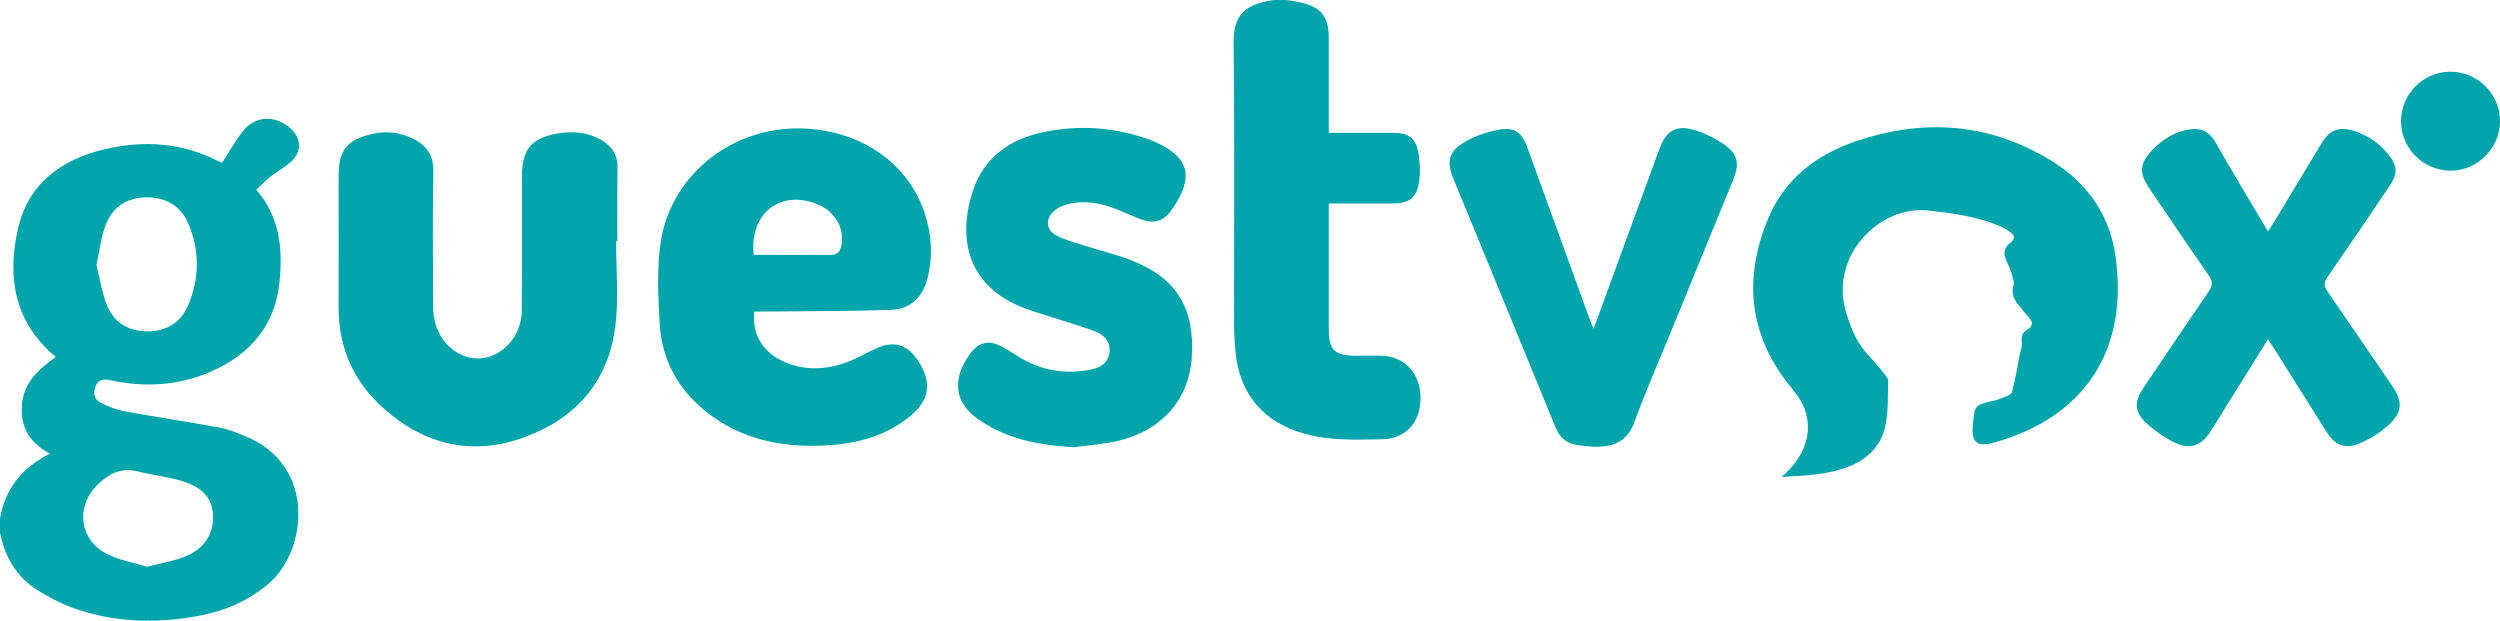
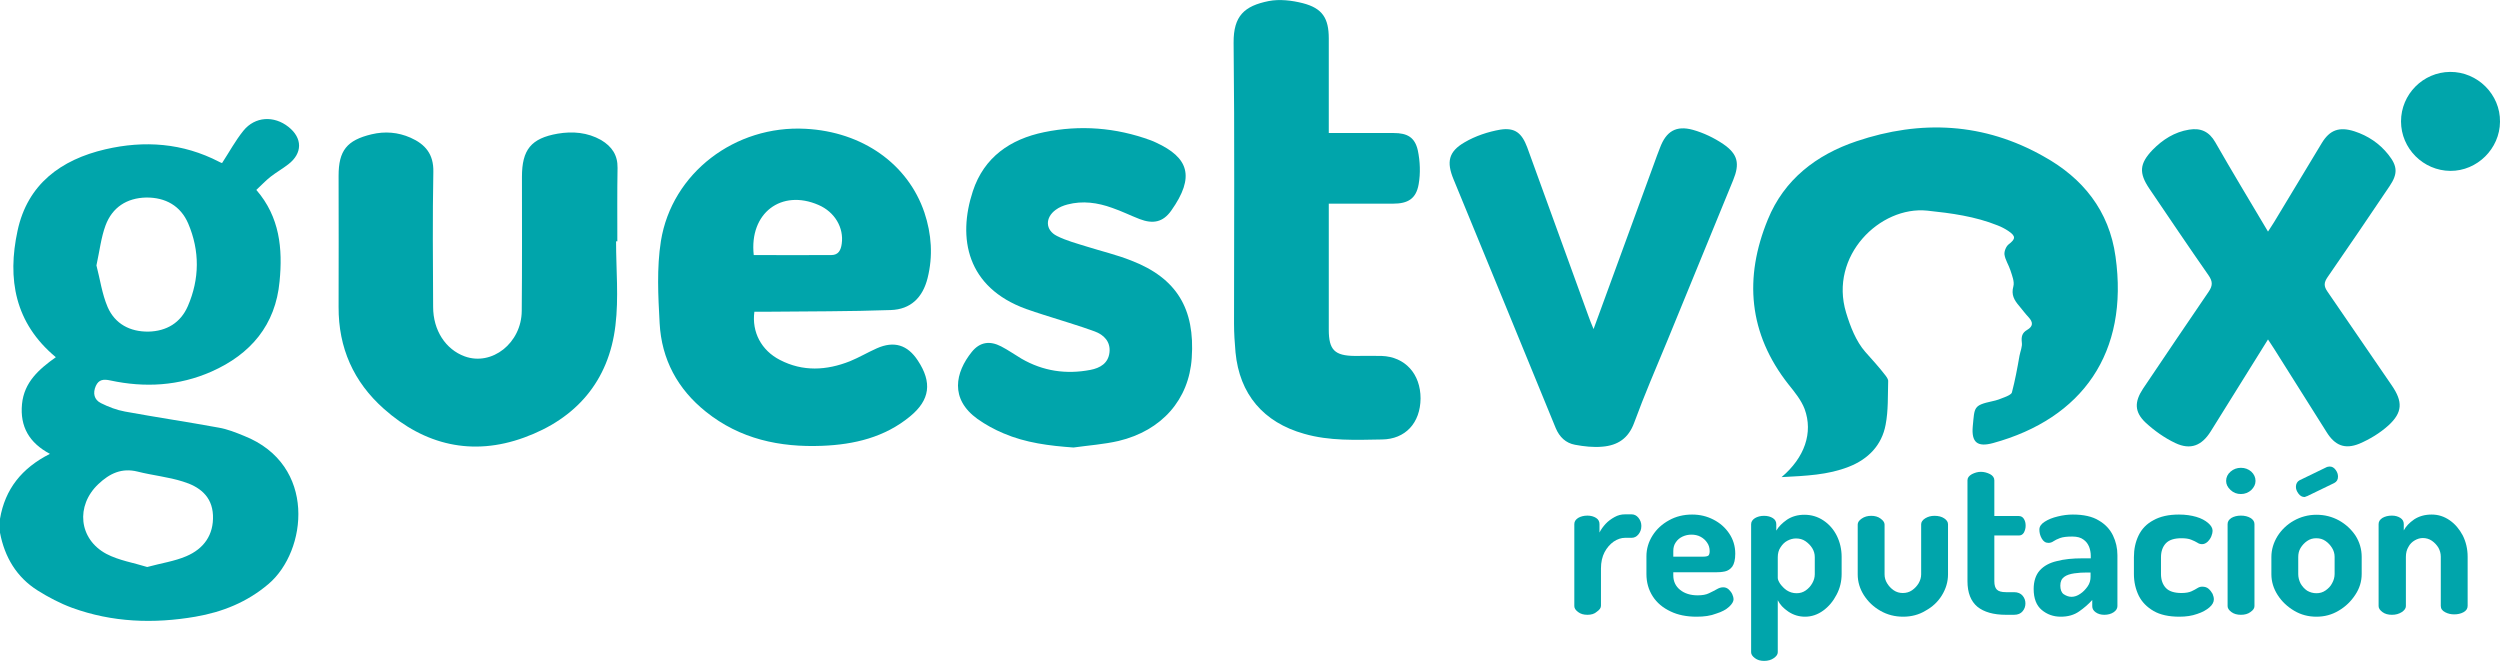
- <svg xmlns="http://www.w3.org/2000/svg" version="1.1" id="Capa_1" x="0px" y="0px" viewBox="0 0 1182.1 293.5" style="enable-background:new 0 0 1182.1 293.5;" xml:space="preserve">
+ <svg xmlns="http://www.w3.org/2000/svg" version="1.1" id="Capa_1" x="0px" y="0px" viewBox="0 0 1182.1 312.5" style="enable-background:new 0 0 1182.1 312.5;" xml:space="preserve">
  <style type="text/css">
	.st0{fill:#00A5AB;}
</style>
-   <path class="st0" d="M17.8,279.1c5.1,3.2,10.6,6.1,16.3,8.2c19,6.9,38.5,7.6,58.3,4.2c12.8-2.2,24.5-6.9,34.6-15.5  c18.2-15.5,23-56.3-11.6-70c-3.9-1.6-7.9-3.2-12-3.9c-14.7-2.7-29.6-4.9-44.3-7.6c-3.9-0.7-7.8-2.2-11.4-4c-3.2-1.6-3.9-4.7-2.4-8.1  c1.4-3.1,3.7-3.3,6.9-2.6c16.3,3.5,32.4,2.6,47.8-4.2c18.5-8.2,30.3-22,32.2-42.7c1.5-15.4,0.1-30.4-11-43.2  c2.4-2.2,4.4-4.4,6.7-6.2c2.7-2.1,5.7-3.8,8.4-5.9c6.8-5.2,6.8-12.4,0.1-17.7c-6.8-5.4-15.8-5-21.3,1.8c-3.8,4.7-6.7,10.1-10.1,15.3  c-0.3-0.1-0.9-0.3-1.4-0.6c-17.2-8.9-35.3-10.2-53.8-5.9c-21,4.9-36.8,16.5-41.5,38.5c-4.9,22.7-1.4,43.6,18.1,59.8  c-8,5.7-15,11.8-16,22.2c-1,10.6,3.4,18.3,13.2,23.5C10.2,221.3,2.4,231.2,0,245.2c0,2.2,0,4.4,0,6.6  C2.2,263.3,7.8,272.8,17.8,279.1z M49.9,106.5c3.2-8.6,10.1-13,19.2-13.2c9.1-0.1,16.3,3.9,19.9,12.3c5.5,12.9,5.4,26.2-0.2,39.1  c-3.4,7.8-10,11.8-18.6,12c-8.7,0.1-15.8-3.6-19.3-11.6c-2.7-6.3-3.6-13.3-5.3-19.7C47.1,118.5,47.8,112.2,49.9,106.5z M46.5,228.8  c5.3-5,11-7.8,18.6-5.9c7.1,1.8,14.5,2.5,21.4,4.7c7.6,2.3,13.8,6.8,14.2,15.9c0.4,9.4-4.4,15.9-12.6,19.4  c-5.6,2.4-11.9,3.3-18.5,5.1c-6.4-2-13.4-3.1-19.3-6.2C37.2,254.8,35.7,239,46.5,228.8z M1000.3,121.2c6.4,45.4-15.6,76.6-57.9,88.2  c-7.3,2-10.3-0.2-9.6-7.9c0.9-9.1,0.2-9.9,9.3-11.9c2-0.4,3.9-1.1,5.8-1.9c1.3-0.5,3.1-1.3,3.4-2.2c1.5-5.7,2.6-11.6,3.6-17.4  c0.4-2.1,1.4-4.3,1.1-6.3c-0.3-2.7,0.1-4.5,2.5-5.9c2.9-1.7,2.9-3.6,0.7-6c-1.6-1.7-3-3.6-4.5-5.4c-2.3-2.7-3.8-5.2-2.7-9.2  c0.6-2.2-0.6-5.1-1.4-7.6c-0.8-2.5-2.4-4.8-2.8-7.4c-0.2-1.5,0.7-3.8,1.9-4.8c3.4-2.6,3.6-3.9-0.1-6.4c-1.5-1-3.2-1.9-5-2.6  c-10.7-4.3-21.9-5.8-33.3-7c-22.4-2.3-46.5,21.4-38.4,48.2c2,6.6,4.7,13.6,9.1,18.6c3.2,3.6,6.5,7.2,9.5,11.1  c0.6,0.8,1.4,1.9,1.3,2.8c-0.2,6.8,0.1,13.8-1.2,20.5c-1.8,9.7-8.2,16.3-17.4,19.9c-9.9,3.9-20.3,4.3-31.8,4.9  c10.9-9.2,15-21,10.9-32.2c-1.6-4.2-4.7-8-7.6-11.6c-19-24.1-21.1-50.5-9.8-78c7.7-18.9,22.9-30.6,41.9-37  c30.5-10.3,60.4-8.8,88.6,7.2C984.8,84.1,997.3,99.5,1000.3,121.2z M380.9,60.8c-33.2-1.8-63.2,20.8-68.4,53.1  c-2,12.7-1.3,25.9-0.6,38.8c0.9,17.1,8.5,31.2,21.9,41.9c16.1,12.9,34.9,16.9,55,16.1c15.1-0.6,29.5-4,41.5-13.9  c9.5-7.8,10.5-16.1,3.7-26.4c-4.9-7.5-11.3-9.4-19.4-5.8c-4.3,1.9-8.3,4.3-12.7,6.1c-11.1,4.4-22.3,5-33.1-0.6  c-8.8-4.5-13.4-13.2-12.1-22.8c1.9,0,3.9,0,5.9,0c19.5-0.2,39.1-0.1,58.6-0.8c9.4-0.3,15.1-5.9,17.4-15.1c2.6-10.4,1.9-20.8-1.5-31  C429.3,77.4,407.8,62.2,380.9,60.8z M398,115.2c-0.4,2.9-1.5,5.3-4.9,5.3c-12.2,0.1-24.3,0-36.7,0c-2.2-19.9,13.1-31.3,30.6-23.7  C394.7,100.1,399.1,107.6,398,115.2z M292,79.3c-0.2,11.6-0.1,23.2-0.1,34.7c-0.2,0-0.4,0-0.6,0c0,13.3,1.3,26.7-0.3,39.8  c-3.1,26.3-18.6,44.1-43.2,53c-24.4,8.9-47,3.6-66.3-13.6c-14.3-12.7-21.5-28.8-21.4-48.2c0.1-20.7,0-41.3,0-62  c0-11.9,3.9-16.8,15.6-19.6c6.3-1.5,12.5-1,18.4,1.6c7,3.1,11,7.8,10.8,16.2c-0.4,21.3-0.2,42.6-0.1,63.8c0,11.1,5.9,20.1,14.9,23.4  c12.9,4.7,26.9-6.3,27-21.5c0.2-21.1,0.1-42.2,0.1-63.4c0-12.8,4.3-18.2,16.9-20.4c7.1-1.2,14.1-0.6,20.5,3  C289.4,69.2,292.1,73.3,292,79.3z M671.7,188.3c-0.1,11.6-7.2,19.3-18.3,19.4c-12.3,0.2-24.7,0.8-36.8-2.7  c-19.2-5.4-30.5-18.7-32.4-38.5c-0.4-4.5-0.7-9.1-0.7-13.6c0-44.3,0.3-88.5-0.2-132.8c-0.1-12.7,5.1-17.4,16.6-19.7  c5.1-1,11-0.3,16.1,1c9.3,2.4,12.3,7.1,12.3,16.7c0,14.7,0,29.4,0,44.7c10.7,0,20.7,0,30.7,0c6.4,0,10,2,11.4,8.2  c1.1,5.2,1.3,10.9,0.4,16c-1.2,6.9-5.1,9.2-12.1,9.2c-10,0-19.9,0-30.4,0c0,4.3,0,8,0,11.7c0,16,0,31.9,0,47.9  c0,9.6,2.8,12.3,12.3,12.4c4.2,0,8.4-0.1,12.7,0C664.4,168.6,671.7,176.7,671.7,188.3z M563.5,169.2c-1.3,19.6-14.1,34.3-34.6,39.2  c-6.9,1.6-14.2,2.1-21.3,3.1c-11.4-0.8-22.6-2.2-33.1-6.7c-4.3-1.8-8.5-4.1-12.3-6.8c-13.2-9.5-10.5-22-2.7-31.7  c3.8-4.7,8.5-5.4,13.9-2.6c3.3,1.7,6.4,3.9,9.6,5.8c10.2,5.9,21.1,7.5,32.6,5.3c4.6-0.9,8.4-3.1,9-8.2c0.6-5.1-2.6-8.4-7-10  c-7.9-2.9-16-5.2-24-7.8c-2.8-0.9-5.6-1.8-8.4-2.8c-28.1-10.2-32.5-33.5-25.2-55.7c5.3-16.1,17.7-24.6,33.7-27.9  c17-3.5,33.9-2.2,50.3,3.8c0.9,0.3,1.7,0.7,2.6,1.1c15.4,7.1,18.6,16.1,7.2,32.2c-3.9,5.5-8.6,6.4-14.9,4c-4.4-1.7-8.6-3.8-13-5.3  c-6.9-2.5-14-3.5-21.2-1.6c-1.9,0.5-3.9,1.3-5.5,2.5c-5.1,3.7-5,9.6,0.6,12.4c4.4,2.2,9.3,3.5,14.1,5c7,2.2,14.2,3.9,21,6.6  C556.4,131.4,565.1,145.9,563.5,169.2z M1130.9,182.1c5.3,7.7,5.2,12.8-1.6,19c-4,3.6-8.8,6.5-13.7,8.6c-6.9,2.8-11.6,0.8-15.5-5.5  c-8.3-13.1-16.5-26.2-24.7-39.2c-0.8-1.3-1.7-2.6-3-4.6c-9.3,14.9-18.2,29.2-27.1,43.5c-4.2,6.7-9.5,8.9-16.7,5.5  c-5.1-2.4-10-5.9-14.1-9.7c-5.3-5-5.3-9.8-1.2-16c10.3-15.3,20.6-30.6,31-45.8c2-2.9,2-4.9,0-7.8c-9.5-13.6-18.7-27.3-28-41  c-5-7.4-4.7-11.8,1.5-18.3c4.8-4.9,10.4-8.5,17.3-9.6c5.5-0.9,9.5,0.9,12.4,6c8,14,16.3,27.7,24.9,42.2c1.1-1.8,2.1-3.1,2.9-4.5  c7.5-12.4,15-24.9,22.5-37.3c3.8-6.3,8.3-7.9,15.5-5.6c6.4,2.1,11.8,5.7,16,11c4.4,5.5,4.5,9.1,0.6,14.9  c-9.7,14.4-19.4,28.7-29.3,43c-1.8,2.6-1.9,4.3,0,7C1110.6,152.4,1120.7,167.3,1130.9,182.1z M819.5,85.1  c-10.4,25.4-20.8,50.8-31.2,76.1c-5.3,12.8-10.8,25.5-15.6,38.6c-2.7,7.4-7.8,10.7-15,11.3c-4.3,0.4-8.7-0.1-13-0.9  c-4.3-0.8-7.3-3.6-9.1-7.9c-16-39.2-32.2-78.4-48.3-117.6c-3.4-8.2-2.4-13.1,5.2-17.5c5.1-3,11.1-5,16.9-6c7-1.1,10.2,1.7,12.7,8.3  c9.7,26.6,19.3,53.3,29,79.9c0.6,1.7,1.3,3.5,2.4,6.1c9.8-26.7,19.2-52.4,28.6-78.2c0.9-2.5,1.8-5,2.8-7.5  c2.9-7.8,7.6-10.7,15.6-8.5c5,1.4,10,3.8,14.3,6.7C821.8,72.8,822.7,77.3,819.5,85.1z M1182.1,57.5c-0.1,12.7-10.8,23.3-23.5,23.2  c-12.8-0.1-23.3-10.6-23.3-23.4c0-12.8,10.4-23.3,23.2-23.4C1171.5,33.8,1182.3,44.6,1182.1,57.5z" />
+   <path class="st0" d="M1000.3,121.3c6.4,45.4-15.6,76.6-57.9,88.2c-7.3,2-10.3-0.2-9.6-7.9c0.9-9.1,0.2-9.9,9.3-11.9  c2-0.4,3.9-1.1,5.8-1.9c1.3-0.5,3.1-1.3,3.4-2.2c1.5-5.7,2.6-11.6,3.6-17.4c0.4-2.1,1.4-4.3,1.1-6.3c-0.3-2.7,0.1-4.5,2.5-5.9  c2.9-1.7,2.9-3.6,0.7-6c-1.6-1.7-3-3.6-4.5-5.4c-2.3-2.7-3.8-5.2-2.7-9.2c0.6-2.2-0.6-5.1-1.4-7.6c-0.8-2.5-2.4-4.8-2.8-7.4  c-0.2-1.5,0.7-3.8,1.9-4.8c3.4-2.6,3.6-3.9-0.1-6.4c-1.5-1-3.2-1.9-5-2.6c-10.7-4.3-21.9-5.8-33.3-7c-22.4-2.3-46.5,21.4-38.4,48.2  c2,6.6,4.7,13.6,9.1,18.6c3.2,3.6,6.5,7.2,9.5,11.1c0.6,0.8,1.4,1.9,1.3,2.8c-0.2,6.8,0.1,13.8-1.2,20.5  c-1.8,9.7-8.2,16.3-17.4,19.9c-9.9,3.9-20.3,4.3-31.8,4.9c10.9-9.2,15-21,10.9-32.2c-1.6-4.2-4.7-8-7.6-11.6  c-19-24.1-21.1-50.5-9.8-78c7.7-18.9,22.9-30.6,41.9-37c30.5-10.3,60.4-8.8,88.6,7.2C984.8,84.2,997.3,99.6,1000.3,121.3z" />
+   <path class="st0" d="M292,79.4c-0.2,11.6-0.1,23.2-0.1,34.7c-0.2,0-0.4,0-0.6,0c0,13.3,1.3,26.7-0.3,39.8  c-3.1,26.3-18.6,44.1-43.2,53c-24.4,8.9-47,3.6-66.3-13.6c-14.3-12.7-21.5-28.8-21.4-48.2c0.1-20.7,0-41.3,0-62  c0-11.9,3.9-16.8,15.6-19.6c6.3-1.5,12.5-1,18.4,1.6c7,3.1,11,7.8,10.8,16.2c-0.4,21.3-0.2,42.6-0.1,63.8c0,11.1,5.9,20.1,14.9,23.4  c12.9,4.7,26.9-6.3,27-21.5c0.2-21.1,0.1-42.2,0.1-63.4c0-12.8,4.3-18.2,16.9-20.4c7.1-1.2,14.1-0.6,20.5,3  C289.4,69.3,292.1,73.4,292,79.4z" />
+   <path class="st0" d="M671.7,188.4c-0.1,11.6-7.2,19.3-18.3,19.4c-12.3,0.2-24.7,0.8-36.8-2.7c-19.2-5.4-30.5-18.7-32.4-38.5  c-0.4-4.5-0.7-9.1-0.7-13.6c0-44.3,0.3-88.5-0.2-132.8c-0.1-12.7,5.1-17.4,16.6-19.7c5.1-1,11-0.3,16.1,1  c9.3,2.4,12.3,7.1,12.3,16.7c0,14.7,0,29.4,0,44.7c10.7,0,20.7,0,30.7,0c6.4,0,10,2,11.4,8.2c1.1,5.2,1.3,10.9,0.4,16  c-1.2,6.9-5.1,9.2-12.1,9.2c-10,0-19.9,0-30.4,0c0,4.3,0,8,0,11.7c0,16,0,31.9,0,47.9c0,9.6,2.8,12.3,12.3,12.4  c4.2,0,8.4-0.1,12.7,0C664.4,168.7,671.7,176.8,671.7,188.4z" />
+   <path class="st0" d="M563.5,169.3c-1.3,19.6-14.1,34.3-34.6,39.2c-6.9,1.6-14.2,2.1-21.3,3.1c-11.4-0.8-22.6-2.2-33.1-6.7  c-4.3-1.8-8.5-4.1-12.3-6.8c-13.2-9.5-10.5-22-2.7-31.7c3.8-4.7,8.5-5.4,13.9-2.6c3.3,1.7,6.4,3.9,9.6,5.8  c10.2,5.9,21.1,7.5,32.6,5.3c4.6-0.9,8.4-3.1,9-8.2c0.6-5.1-2.6-8.4-7-10c-7.9-2.9-16-5.2-24-7.8c-2.8-0.9-5.6-1.8-8.4-2.8  c-28.1-10.2-32.5-33.5-25.2-55.7c5.3-16.1,17.7-24.6,33.7-27.9c17-3.5,33.9-2.2,50.3,3.8c0.9,0.3,1.7,0.7,2.6,1.1  c15.4,7.1,18.6,16.1,7.2,32.2c-3.9,5.5-8.6,6.4-14.9,4c-4.4-1.7-8.6-3.8-13-5.3c-6.9-2.5-14-3.5-21.2-1.6c-1.9,0.5-3.9,1.3-5.5,2.5  c-5.1,3.7-5,9.6,0.6,12.4c4.4,2.2,9.3,3.5,14.1,5c7,2.2,14.2,3.9,21,6.6C556.4,131.5,565.1,146,563.5,169.3z" />
+   <path class="st0" d="M1130.9,182.2c5.3,7.7,5.2,12.8-1.6,19c-4,3.6-8.8,6.5-13.7,8.6c-6.9,2.8-11.6,0.8-15.5-5.5  c-8.3-13.1-16.5-26.2-24.7-39.2c-0.8-1.3-1.7-2.6-3-4.6c-9.3,14.9-18.2,29.2-27.1,43.5c-4.2,6.7-9.5,8.9-16.7,5.5  c-5.1-2.4-10-5.9-14.1-9.7c-5.3-5-5.3-9.8-1.2-16c10.3-15.3,20.6-30.6,31-45.8c2-2.9,2-4.9,0-7.8c-9.5-13.6-18.7-27.3-28-41  c-5-7.4-4.7-11.8,1.5-18.3c4.8-4.9,10.4-8.5,17.3-9.6c5.5-0.9,9.5,0.9,12.4,6c8,14,16.3,27.7,24.9,42.2c1.1-1.8,2.1-3.1,2.9-4.5  c7.5-12.4,15-24.9,22.5-37.3c3.8-6.3,8.3-7.9,15.5-5.6c6.4,2.1,11.8,5.7,16,11c4.4,5.5,4.5,9.1,0.6,14.9  c-9.7,14.4-19.4,28.7-29.3,43c-1.8,2.6-1.9,4.3,0,7C1110.6,152.5,1120.7,167.4,1130.9,182.2z" />
+   <path class="st0" d="M819.5,85.2c-10.4,25.4-20.8,50.8-31.2,76.1c-5.3,12.8-10.8,25.5-15.6,38.6c-2.7,7.4-7.8,10.7-15,11.3  c-4.3,0.4-8.7-0.1-13-0.9c-4.3-0.8-7.3-3.6-9.1-7.9c-16-39.2-32.2-78.4-48.3-117.6c-3.4-8.2-2.4-13.1,5.2-17.5c5.1-3,11.1-5,16.9-6  c7-1.1,10.2,1.7,12.7,8.3c9.7,26.6,19.3,53.3,29,79.9c0.6,1.7,1.3,3.5,2.4,6.1c9.8-26.7,19.2-52.4,28.6-78.2c0.9-2.5,1.8-5,2.8-7.5  c2.9-7.8,7.6-10.7,15.6-8.5c5,1.4,10,3.8,14.3,6.7C821.8,72.9,822.7,77.4,819.5,85.2z" />
+   <path class="st0" d="M1182.1,57.6c-0.1,12.7-10.8,23.3-23.5,23.2c-12.8-0.1-23.3-10.6-23.3-23.4s10.4-23.3,23.2-23.4  C1171.5,33.9,1182.3,44.7,1182.1,57.6z" />
+   <path class="st0" d="M750.6,290.7c-1.8,0-3.2-0.4-4.4-1.3c-1.2-0.9-1.8-1.8-1.8-2.8v-38.8c0-1.2,0.6-2.1,1.8-2.9  c1.2-0.7,2.7-1.1,4.4-1.1c1.6,0,3,0.4,4.1,1.1c1.1,0.7,1.6,1.7,1.6,2.9v4c0.7-1.4,1.7-2.8,2.9-4.1c1.2-1.3,2.6-2.3,4.2-3.2  c1.6-0.9,3.2-1.3,5-1.3h3.1c1.2,0,2.3,0.5,3.2,1.6c0.9,1.1,1.4,2.4,1.4,3.9c0,1.6-0.5,2.9-1.4,4c-0.9,1.1-2,1.6-3.2,1.6h-3.1  c-1.8,0-3.6,0.6-5.4,1.8c-1.7,1.2-3.2,2.9-4.3,5c-1.1,2.1-1.7,4.7-1.7,7.7v17.6c0,1-0.6,1.9-1.9,2.8  C753.9,290.3,752.4,290.7,750.6,290.7z" />
+   <path class="st0" d="M802.2,291.6c-4.7,0-8.8-0.8-12.3-2.5c-3.6-1.7-6.4-4-8.4-7.1c-2-3.1-3-6.6-3-10.6v-8.4c0-3.5,1-6.8,2.9-9.8  c1.9-3,4.5-5.4,7.8-7.2c3.2-1.8,6.9-2.7,10.9-2.7c3.7,0,7,0.8,10.1,2.4c3.1,1.6,5.5,3.7,7.4,6.5c1.9,2.8,2.9,6,2.9,9.6  c0,2.8-0.5,4.8-1.4,6.1c-0.9,1.2-2.1,2-3.5,2.3c-1.4,0.3-2.9,0.4-4.4,0.4h-20v1.5c0,2.8,1.1,5.1,3.2,6.8c2.1,1.7,4.9,2.6,8.3,2.6  c2.2,0,4-0.3,5.4-1c1.4-0.7,2.7-1.3,3.7-1.9c1-0.6,2-0.9,3-0.9c1,0,1.8,0.3,2.6,1c0.7,0.7,1.3,1.4,1.7,2.3s0.6,1.7,0.6,2.3  c0,1.1-0.7,2.3-2.1,3.6c-1.4,1.3-3.4,2.4-6,3.2C808.8,291.2,805.8,291.6,802.2,291.6z M791.1,263.2h14.4c1.1,0,1.9-0.2,2.3-0.5  c0.4-0.4,0.6-1.1,0.6-2.1c0-1.5-0.4-2.9-1.2-4c-0.8-1.2-1.8-2.1-3.1-2.8c-1.3-0.7-2.8-1-4.3-1c-1.5,0-2.9,0.3-4.2,0.9  c-1.3,0.6-2.4,1.5-3.2,2.7c-0.8,1.1-1.2,2.5-1.2,4.1V263.2z" />
+   <path class="st0" d="M834.2,312.5c-1.8,0-3.2-0.4-4.4-1.3c-1.2-0.9-1.8-1.8-1.8-2.8v-60.5c0-1.2,0.6-2.1,1.8-2.9  c1.2-0.7,2.6-1.1,4.3-1.1c1.7,0,3.1,0.4,4.2,1.1c1.1,0.7,1.6,1.7,1.6,2.9v3c1.1-1.9,2.8-3.6,5.1-5.2c2.3-1.5,5-2.3,8.2-2.3  c3.3,0,6.3,0.9,9,2.7c2.7,1.8,4.8,4.2,6.3,7.2c1.5,3,2.3,6.4,2.3,10v8.1c0,3.5-0.8,6.8-2.4,9.8c-1.6,3.1-3.7,5.6-6.3,7.5  c-2.6,1.9-5.5,2.9-8.6,2.9c-2.9,0-5.5-0.8-7.9-2.4c-2.4-1.6-4-3.4-5-5.4v24.6c0,1-0.6,1.9-1.9,2.8C837.6,312,836,312.5,834.2,312.5z   M849.5,280.5c1.6,0,3-0.4,4.3-1.3s2.3-2,3.1-3.4c0.8-1.4,1.2-2.8,1.2-4.3v-8.1c0-1.5-0.4-2.9-1.2-4.2c-0.8-1.3-1.9-2.4-3.2-3.3  c-1.3-0.9-2.8-1.3-4.5-1.3c-1.4,0-2.8,0.4-4.1,1.1c-1.3,0.7-2.3,1.7-3.2,3.1c-0.9,1.3-1.3,2.9-1.3,4.7v9.8c0,0.7,0.4,1.6,1.1,2.7  c0.8,1.1,1.8,2.2,3.1,3.1C846.2,280,847.7,280.5,849.5,280.5z" />
+   <path class="st0" d="M899.9,291.6c-3.9,0-7.5-0.9-10.8-2.8s-5.8-4.3-7.8-7.4c-1.9-3-2.9-6.3-2.9-9.8V248c0-1,0.6-1.9,1.9-2.8  c1.3-0.9,2.8-1.3,4.5-1.3s3.2,0.4,4.4,1.3c1.2,0.9,1.9,1.8,1.9,2.8v23.6c0,1.5,0.4,2.9,1.2,4.2c0.8,1.3,1.8,2.4,3.1,3.3  c1.3,0.9,2.8,1.3,4.3,1.3c1.6,0,3.1-0.4,4.4-1.3c1.3-0.9,2.3-2,3.1-3.3c0.8-1.4,1.2-2.8,1.2-4.2v-23.7c0-1,0.6-2,1.9-2.8  c1.3-0.8,2.7-1.2,4.4-1.2c1.9,0,3.4,0.4,4.6,1.2c1.2,0.8,1.8,1.7,1.8,2.8v23.7c0,3.5-1,6.8-2.9,9.9c-1.9,3.1-4.5,5.5-7.8,7.3  C907.3,290.7,903.7,291.6,899.9,291.6z" />
+   <path class="st0" d="M948.5,290.7c-5.9,0-10.4-1.3-13.5-3.8c-3.1-2.6-4.7-6.6-4.7-12.1v-47.7c0-1.2,0.7-2.1,2.1-2.9  c1.4-0.7,2.8-1.1,4.2-1.1c1.6,0,3,0.4,4.4,1.1c1.3,0.7,2,1.7,2,2.9V244h11.6c1,0,1.9,0.5,2.4,1.4c0.6,1,0.8,2,0.8,3.2  c0,1.2-0.3,2.2-0.8,3.2c-0.6,1-1.4,1.4-2.4,1.4H943v21.6c0,1.9,0.4,3.2,1.2,4c0.8,0.8,2.2,1.2,4.3,1.2h3.8c1.8,0,3.2,0.6,4.1,1.7  c0.9,1.1,1.3,2.3,1.3,3.6c0,1.4-0.4,2.6-1.3,3.7c-0.9,1.1-2.2,1.7-4.1,1.7H948.5z" />
+   <path class="st0" d="M974.4,291.6c-3.5,0-6.5-1.1-9-3.2c-2.5-2.1-3.8-5.4-3.8-9.9c0-3.7,1-6.7,2.9-8.8c1.9-2.1,4.6-3.6,8.1-4.4  c3.4-0.9,7.4-1.3,12-1.3h4v-1.3c0-1.4-0.3-2.9-0.8-4.2c-0.6-1.4-1.4-2.5-2.7-3.4c-1.2-0.9-2.9-1.4-5.2-1.4c-2.5,0-4.4,0.2-5.8,0.7  c-1.3,0.5-2.4,1-3.1,1.5c-0.7,0.5-1.5,0.8-2.4,0.8c-1.4,0-2.4-0.7-3.2-2.1c-0.8-1.4-1.1-2.8-1.1-4.2c0-1.4,0.8-2.6,2.5-3.7  c1.7-1.1,3.7-1.9,6.2-2.5c2.4-0.6,4.8-0.9,7.1-0.9c5.1,0,9.2,0.9,12.3,2.8c3.1,1.8,5.3,4.2,6.7,7.1c1.4,2.9,2.1,6,2.1,9.3v24.1  c0,1.1-0.6,2.1-1.8,2.9c-1.2,0.8-2.7,1.2-4.4,1.2c-1.6,0-3-0.4-4.1-1.2c-1.1-0.8-1.6-1.7-1.6-2.9v-2.9c-1.8,2-3.9,3.8-6.2,5.4  C980.7,290.8,977.8,291.6,974.4,291.6z M979.5,282.2c1.4,0,2.8-0.5,4.1-1.4c1.4-0.9,2.5-2.1,3.5-3.5c1-1.4,1.4-3,1.4-4.5v-2.1h-1.5  c-2.2,0-4.2,0.1-6.2,0.4c-2,0.3-3.6,0.8-4.8,1.7c-1.2,0.9-1.8,2.2-1.8,4.1c0,1.8,0.5,3.2,1.5,4C976.9,281.7,978.1,282.2,979.5,282.2  z" />
+   <path class="st0" d="M1030.5,291.6c-5,0-9.1-0.9-12.2-2.7c-3.1-1.8-5.5-4.2-7-7.2c-1.5-3.1-2.3-6.5-2.3-10.3v-7.9  c0-3.8,0.7-7.2,2.2-10.3c1.5-3.1,3.8-5.5,7-7.2c3.2-1.8,7.2-2.7,12.1-2.7c3.1,0,5.8,0.4,8.2,1.1c2.4,0.7,4.2,1.7,5.6,2.9  c1.4,1.2,2.1,2.4,2.1,3.7c0,0.7-0.2,1.6-0.6,2.6c-0.4,1-1,1.8-1.8,2.6c-0.8,0.7-1.6,1.1-2.6,1.1c-0.7,0-1.5-0.2-2.2-0.7  c-0.8-0.5-1.7-0.9-2.9-1.4c-1.2-0.5-2.8-0.7-4.7-0.7c-3.3,0-5.8,0.8-7.3,2.4c-1.5,1.6-2.3,3.8-2.3,6.6v7.9c0,2.8,0.8,5,2.3,6.6  c1.5,1.6,4,2.4,7.4,2.4c2,0,3.6-0.3,4.7-0.8c1.1-0.5,2-1,2.8-1.5c0.8-0.5,1.5-0.7,2.3-0.7c1.2,0,2.2,0.3,3,1  c0.8,0.7,1.4,1.5,1.9,2.4c0.4,1,0.6,1.8,0.6,2.6c0,1.3-0.7,2.6-2.1,3.8c-1.4,1.2-3.3,2.3-5.8,3.1  C1036.4,291.2,1033.6,291.6,1030.5,291.6z" />
+   <path class="st0" d="M1059.6,233.6c-1.9,0-3.5-0.6-4.9-1.9s-2.1-2.7-2.1-4.3c0-1.7,0.7-3.2,2.1-4.4c1.4-1.2,3-1.8,4.9-1.8  c1.9,0,3.5,0.6,4.9,1.8c1.3,1.2,2,2.7,2,4.4c0,1.6-0.7,3-2,4.3C1063.2,232.9,1061.5,233.6,1059.6,233.6z M1059.6,290.7  c-1.8,0-3.3-0.4-4.5-1.3c-1.2-0.9-1.8-1.8-1.8-2.8v-38.8c0-1.2,0.6-2.1,1.8-2.9c1.2-0.7,2.7-1.1,4.5-1.1c1.8,0,3.3,0.4,4.5,1.1  c1.2,0.7,1.9,1.7,1.9,2.9v38.8c0,1-0.6,1.9-1.9,2.8C1062.9,290.3,1061.4,290.7,1059.6,290.7z" />
+   <path class="st0" d="M1095.3,291.6c-3.8,0-7.3-0.9-10.5-2.8c-3.2-1.9-5.8-4.3-7.8-7.4c-2-3.1-3-6.4-3-9.9v-8.1c0-3.5,1-6.8,2.9-9.9  c1.9-3,4.5-5.5,7.7-7.3c3.2-1.8,6.8-2.8,10.7-2.8c3.9,0,7.4,0.9,10.7,2.7c3.2,1.8,5.8,4.2,7.8,7.2c1.9,3,2.9,6.4,2.9,10v8.1  c0,3.5-1,6.8-3,9.8c-2,3.1-4.6,5.6-7.8,7.5C1102.6,290.7,1099.1,291.6,1095.3,291.6z M1089.6,235c-1,0-2-0.5-2.8-1.6  c-0.8-1.1-1.2-2.1-1.2-3.2c0-1.4,0.6-2.5,1.7-3.1l13-6.3c0.5-0.1,0.9-0.2,1.3-0.2c1.1,0,2,0.5,2.8,1.6c0.8,1.1,1.1,2.1,1.1,3.2  c0,1.4-0.6,2.4-1.8,3l-12.8,6.2c-0.3,0.1-0.5,0.1-0.7,0.2C1090.1,235,1089.8,235,1089.6,235z M1095.3,280.5c1.6,0,3-0.4,4.3-1.3  c1.3-0.9,2.4-2,3.1-3.4c0.8-1.4,1.2-2.9,1.2-4.4v-8.1c0-1.5-0.4-2.9-1.2-4.2c-0.8-1.3-1.8-2.4-3.1-3.3s-2.7-1.3-4.4-1.3  c-1.6,0-3,0.4-4.3,1.3c-1.3,0.9-2.3,2-3.1,3.3c-0.8,1.3-1.1,2.8-1.1,4.3v8.1c0,1.5,0.4,3,1.1,4.4c0.8,1.4,1.8,2.5,3.1,3.4  C1092.3,280.1,1093.7,280.5,1095.3,280.5z" />
+   <path class="st0" d="M1131,290.7c-1.8,0-3.3-0.4-4.5-1.3c-1.2-0.9-1.8-1.8-1.8-2.8v-38.8c0-1.2,0.6-2.1,1.8-2.9  c1.2-0.7,2.7-1.1,4.5-1.1c1.6,0,2.9,0.4,4,1.1c1.1,0.7,1.6,1.7,1.6,2.9v3c1-1.9,2.6-3.6,4.9-5.2c2.3-1.5,5-2.3,8.3-2.3  c3.1,0,5.9,0.9,8.5,2.7c2.6,1.8,4.6,4.2,6.2,7.2c1.5,3,2.3,6.4,2.3,10v23.3c0,1.3-0.7,2.3-2,3c-1.3,0.7-2.8,1-4.4,1  c-1.4,0-2.9-0.3-4.2-1c-1.4-0.7-2.1-1.7-2.1-3v-23.3c0-1.5-0.4-2.9-1.1-4.2c-0.8-1.3-1.8-2.4-3.1-3.3c-1.3-0.9-2.8-1.3-4.3-1.3  c-1.3,0-2.6,0.4-3.8,1.1c-1.2,0.7-2.3,1.7-3,3.1c-0.8,1.3-1.2,2.9-1.2,4.7v23.3c0,1-0.6,1.9-1.9,2.8  C1134.3,290.3,1132.8,290.7,1131,290.7z" />
+   <path class="st0" d="M115.4,206.1c-3.9-1.6-7.9-3.2-12-3.9c-14.7-2.7-29.6-4.9-44.3-7.6c-3.9-0.7-7.8-2.2-11.4-4  c-3.2-1.6-3.9-4.7-2.4-8.1c1.4-3.1,3.7-3.3,6.9-2.6c16.3,3.5,32.4,2.6,47.8-4.2c18.5-8.2,30.3-22,32.2-42.7  c1.5-15.4,0.1-30.4-11-43.2c2.4-2.2,4.4-4.4,6.7-6.2c2.7-2.1,5.7-3.8,8.4-5.9c6.8-5.2,6.8-12.4,0.1-17.7c-6.8-5.4-15.8-5-21.3,1.8  c-3.8,4.7-6.7,10.1-10.1,15.3c-0.3-0.1-0.9-0.3-1.4-0.6c-17.2-8.9-35.3-10.2-53.8-5.9c-21,4.9-36.8,16.5-41.5,38.5  c-4.9,22.7-1.4,43.6,18.1,59.8c-8,5.7-15,11.8-16,22.2c-1,10.6,3.4,18.3,13.2,23.5C10.2,221.4,2.4,231.3,0,245.3c0,2.2,0,4.4,0,6.6  c2.2,11.5,7.8,21,17.8,27.3c5.1,3.2,10.6,6.1,16.3,8.2c19,6.9,38.5,7.6,58.3,4.2c12.8-2.2,24.5-6.9,34.6-15.5  C145.2,260.6,150,219.8,115.4,206.1z M49.9,106.6c3.2-8.6,10.1-13,19.2-13.2c9.1-0.1,16.3,3.9,19.9,12.3c5.5,12.9,5.4,26.2-0.2,39.1  c-3.4,7.8-10,11.8-18.6,12c-8.7,0.1-15.8-3.6-19.3-11.6c-2.7-6.3-3.6-13.3-5.3-19.7C47.1,118.6,47.8,112.3,49.9,106.6z M88.1,263  c-5.6,2.4-11.9,3.3-18.5,5.1c-6.4-2-13.4-3.1-19.3-6.2c-13.1-7-14.6-22.8-3.8-33c5.3-5,11-7.8,18.6-5.9c7.1,1.8,14.5,2.5,21.4,4.7  c7.6,2.3,13.8,6.8,14.2,15.9C101.1,253,96.3,259.5,88.1,263z" />
+   <path class="st0" d="M362.6,147.4c19.5-0.2,39.1-0.1,58.6-0.8c9.4-0.3,15.1-5.9,17.4-15.1c2.6-10.4,1.9-20.8-1.5-31  c-7.8-23-29.3-38.2-56.2-39.6c-33.2-1.8-63.2,20.8-68.4,53.1c-2,12.7-1.3,25.9-0.6,38.8c0.9,17.1,8.5,31.2,21.9,41.9  c16.1,12.9,34.9,16.9,55,16.1c15.1-0.6,29.5-4,41.5-13.9c9.5-7.8,10.5-16.1,3.7-26.4c-4.9-7.5-11.3-9.4-19.4-5.8  c-4.3,1.9-8.3,4.3-12.7,6.1c-11.1,4.4-22.3,5-33.1-0.6c-8.8-4.5-13.4-13.2-12.1-22.8C358.6,147.4,360.6,147.4,362.6,147.4z   M356.4,120.6c-2.2-19.9,13.1-31.3,30.6-23.7c7.7,3.3,12.1,10.8,11,18.4c-0.4,2.9-1.5,5.3-4.9,5.3  C380.9,120.7,368.8,120.6,356.4,120.6z" />
</svg>
